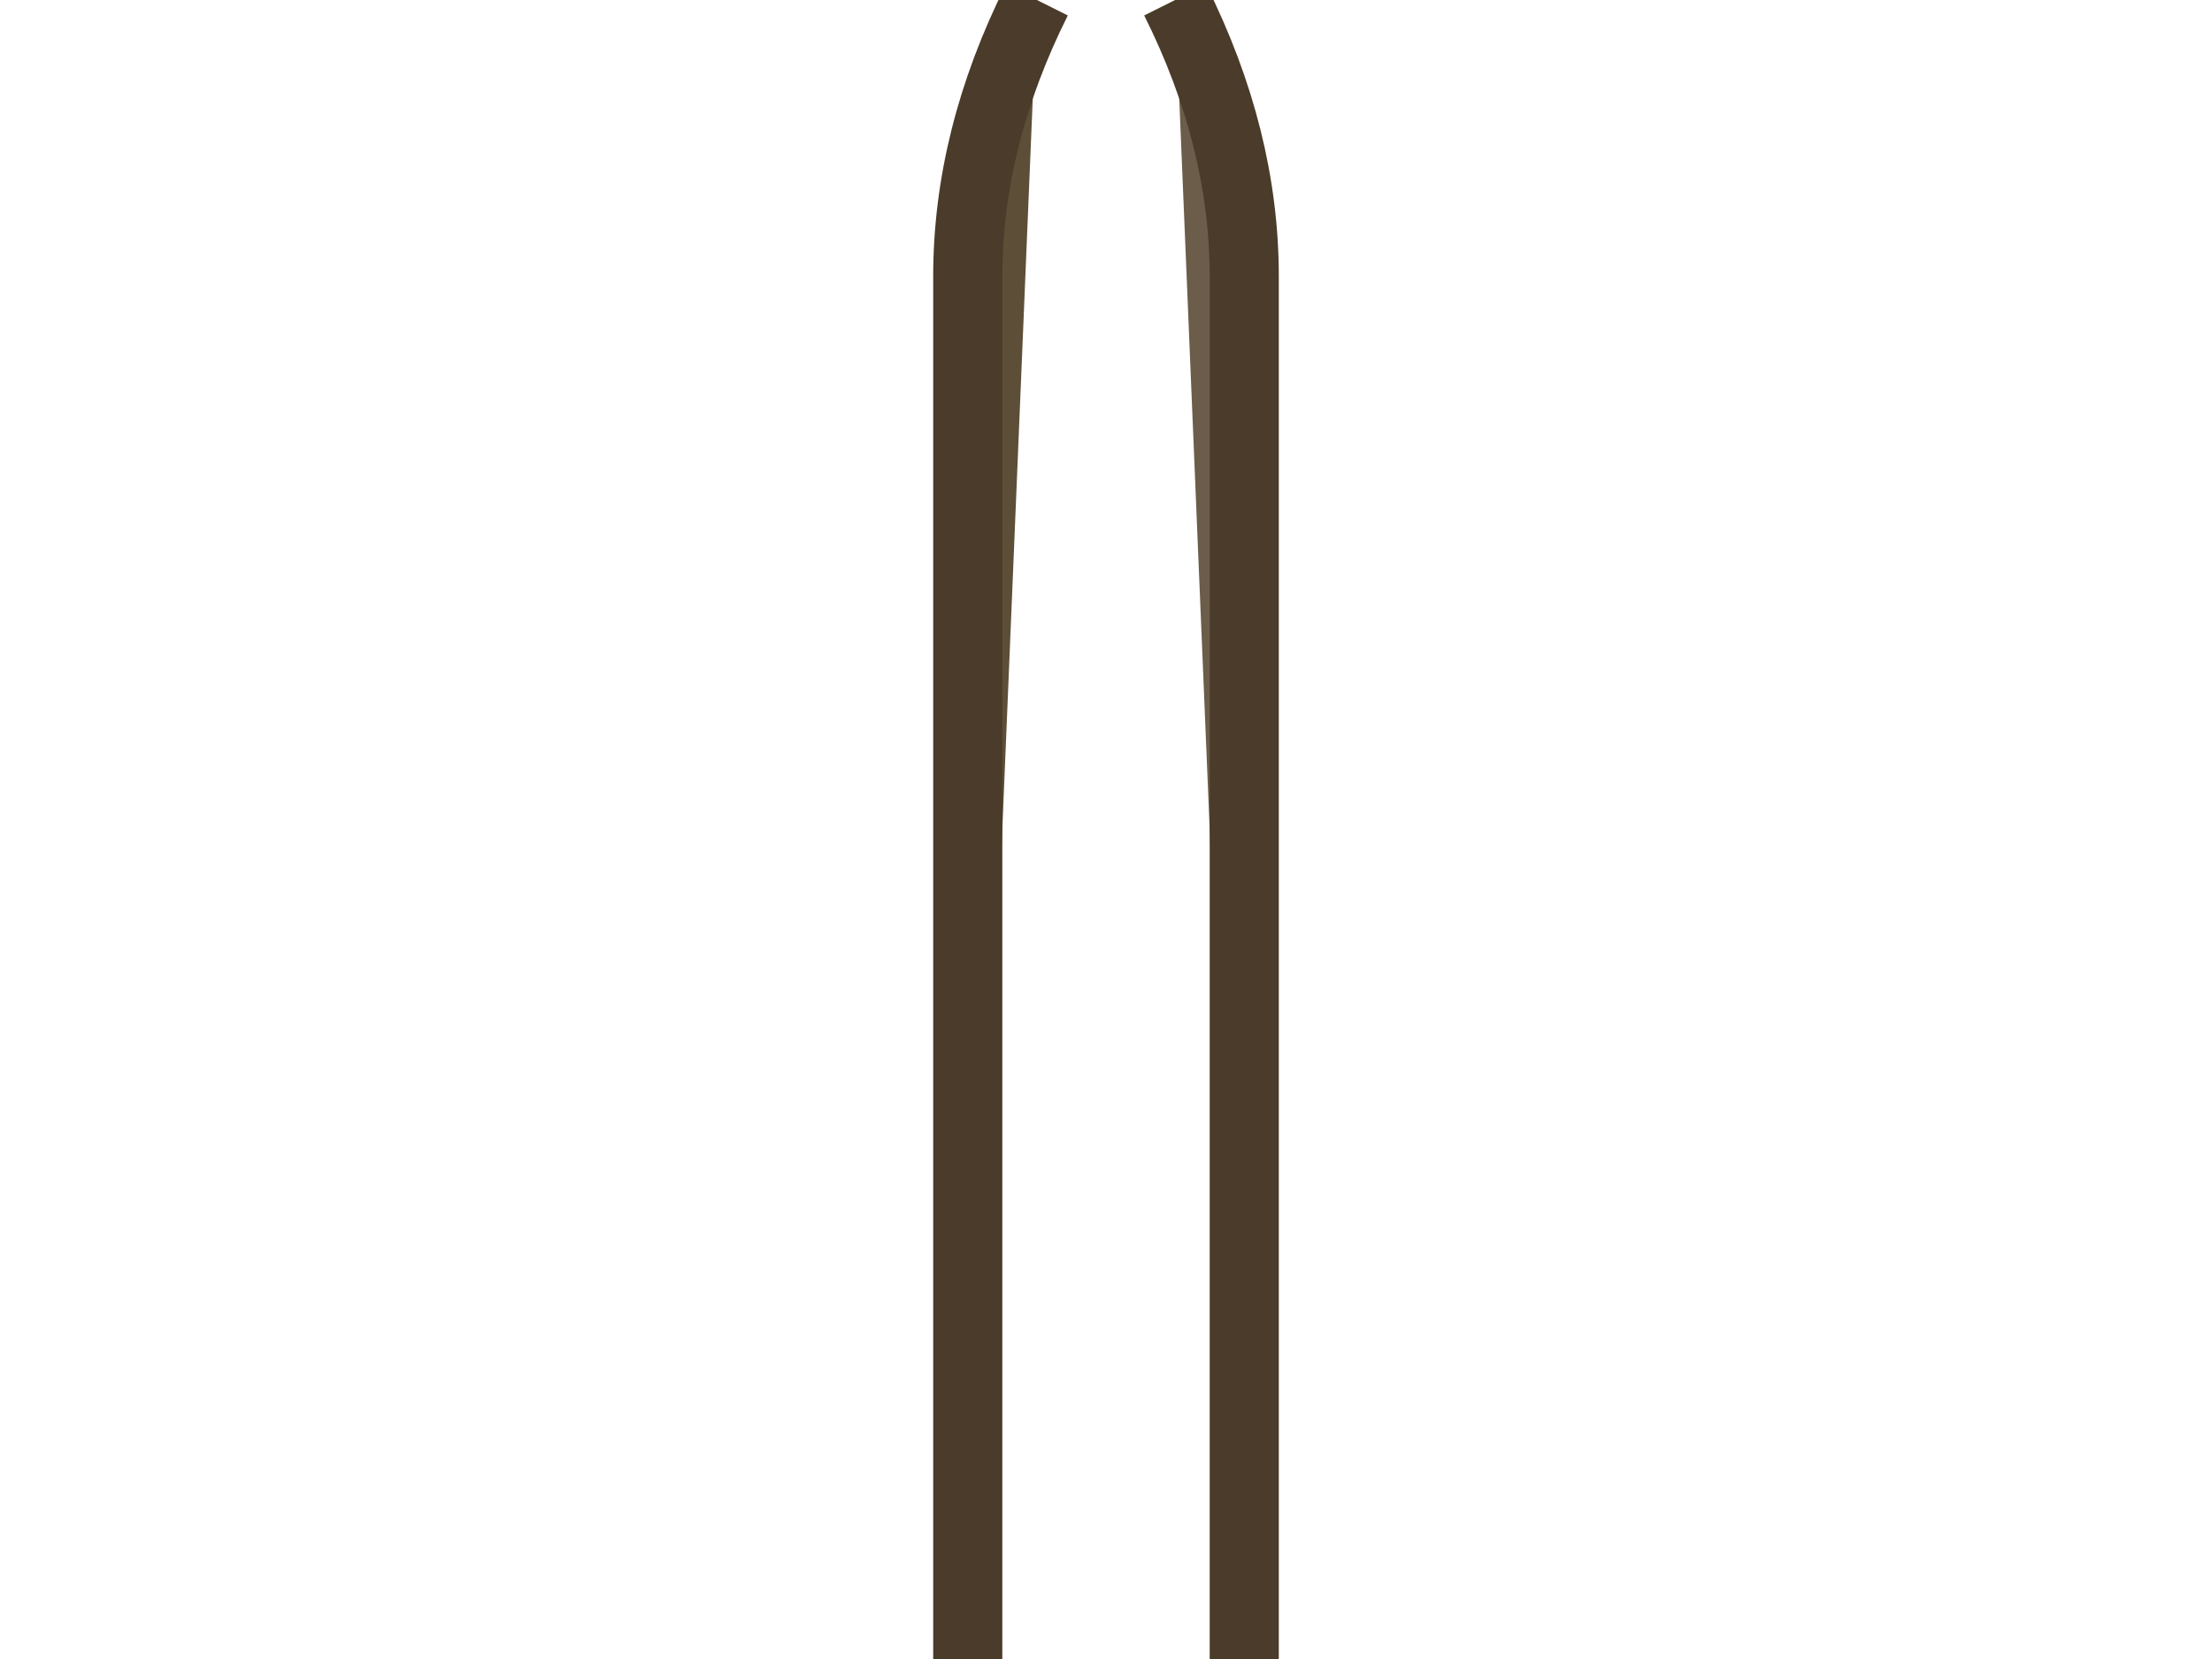
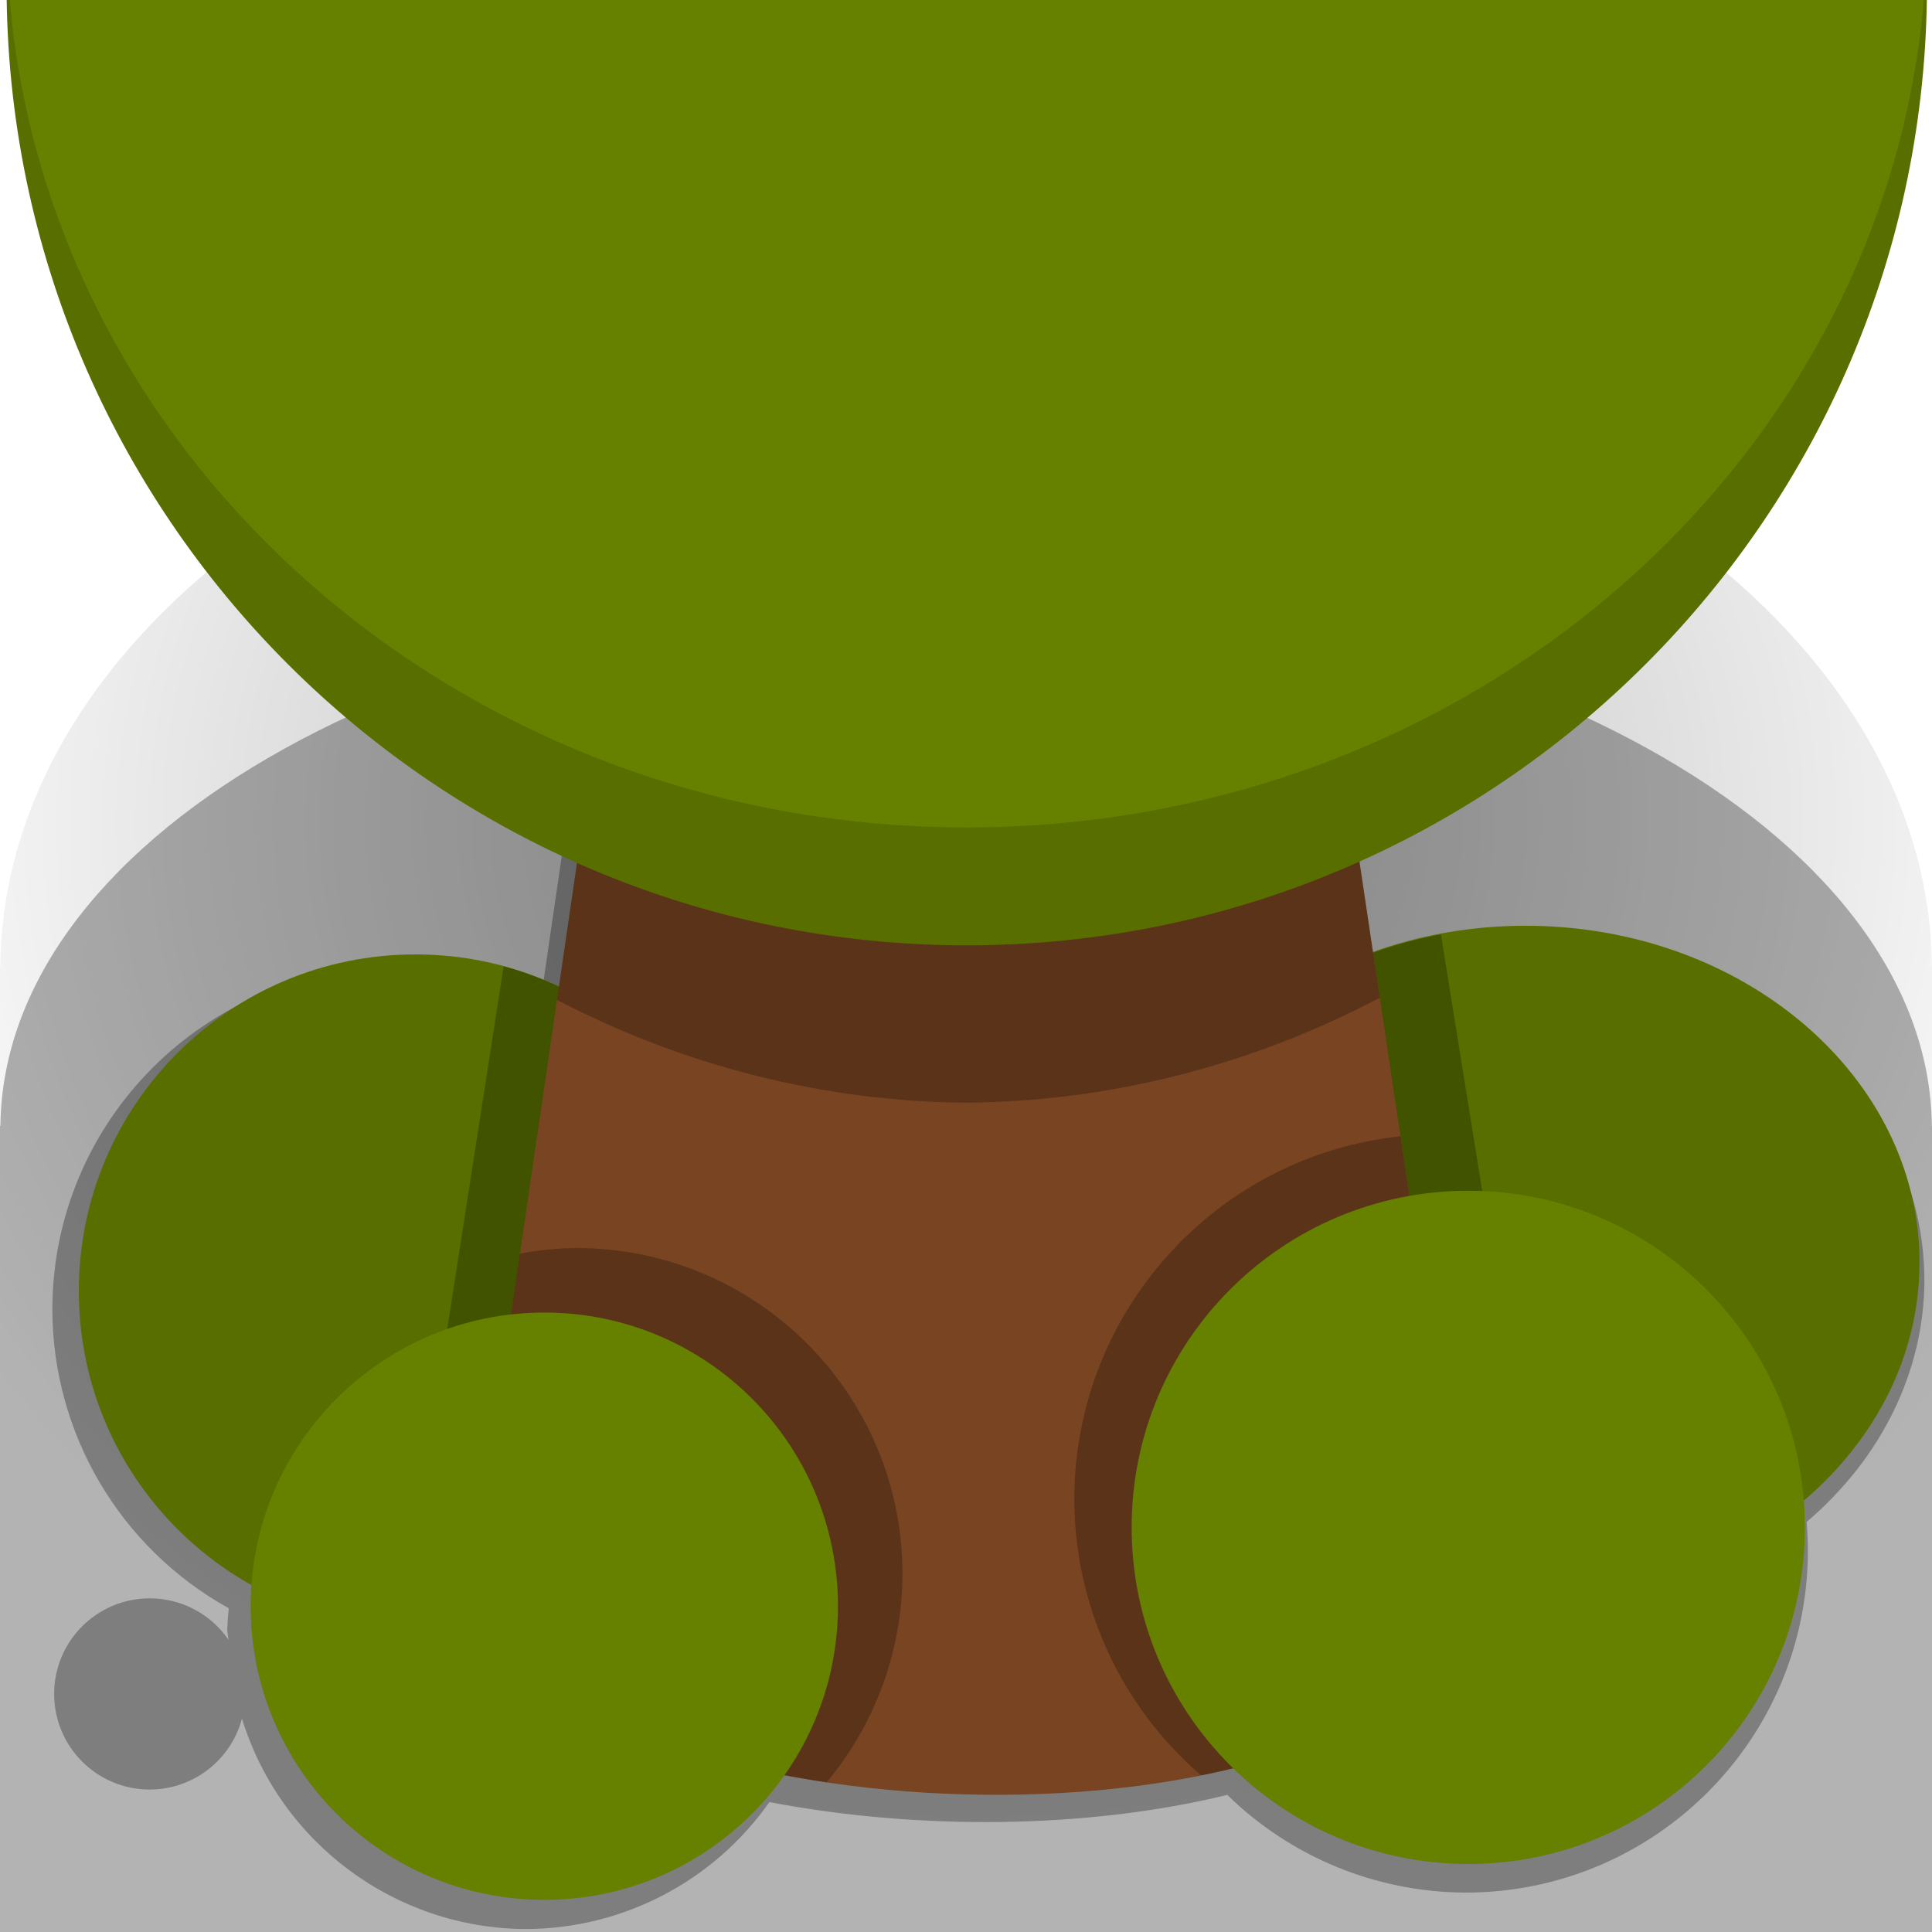
- <svg xmlns="http://www.w3.org/2000/svg" width="32" height="24" viewBox="0 24 32 24">
-   <path d="M 14 48 L 14 28 Q 14 26 15 24" fill="#5D4E37" stroke="#4A3B2A" stroke-width="1" />
-   <path d="M 18 48 L 18 28 Q 18 26 17 24" fill="#6B5D4A" stroke="#4A3B2A" stroke-width="1" />
+ <svg xmlns="http://www.w3.org/2000/svg" xmlns:xlink="http://www.w3.org/1999/xlink" width="30mm" height="30mm" viewBox="0 0 30 30" version="1.1" id="svg1">
+   <defs id="defs1">
+     <linearGradient id="linearGradient2086">
+       <stop style="stop-color:#000000;stop-opacity:1" offset="0" id="stop2087" />
+       <stop style="stop-color:#000000;stop-opacity:0;" offset="1" id="stop2088" />
+     </linearGradient>
+     <linearGradient id="linearGradient2085">
+       <stop style="stop-color:#000000;stop-opacity:1;" offset="0" id="stop2085" />
+       <stop style="stop-color:#000000;stop-opacity:0;" offset="1" id="stop2086" />
+     </linearGradient>
+     <filter style="color-interpolation-filters:sRGB" id="filter285" x="-0.473" y="-0.378" width="1.945" height="1.756">
+       <feGaussianBlur stdDeviation="2.517" id="feGaussianBlur285" />
+     </filter>
+     <radialGradient xlink:href="#linearGradient2085" id="radialGradient2086" cx="15" cy="23.711" fx="15" fy="23.711" r="15" gradientTransform="matrix(0.9977794,-0.00419127,0.00314829,0.7494861,-0.04134153,4.94459)" gradientUnits="userSpaceOnUse" />
+     <radialGradient xlink:href="#linearGradient2086" id="radialGradient2088" cx="15.155" cy="42.468" fx="15.155" fy="42.468" r="15" gradientTransform="matrix(1.216757,-0.01566165,0.01335767,1.037761,-3.852297,-1.104476)" gradientUnits="userSpaceOnUse" />
+   </defs>
+   <g id="layer1" transform="translate(0,-30)">
+     <rect style="opacity:0.3;fill:none;fill-opacity:0.4;fill-rule:nonzero;stroke:none;stroke-width:1.174;stroke-linecap:round;stroke-linejoin:round;stroke-dasharray:none;stroke-opacity:1" id="rect284" width="30" height="30" x="0" y="30" ry="0" />
+     <path id="path2084" style="opacity:0.3;fill:url(#radialGradient2088);fill-opacity:1;fill-rule:nonzero;stroke:none;stroke-width:0.141;stroke-linecap:round;stroke-linejoin:round;stroke-dasharray:none;stroke-opacity:1" d="M 15,35.06 A 15,10 0 0 0 0.006,45 H 0 v 0.06 14.94 h 30 v -14.94 -0.06 h -0.002 A 15,10 0 0 0 15,35.06 Z" />
+     <path id="path2085" style="opacity:0.3;fill:#000000;fill-opacity:1;fill-rule:nonzero;stroke:none;stroke-width:0.129;stroke-linecap:round;stroke-linejoin:round;stroke-dasharray:none;stroke-opacity:1" d="M 15,39.191 A 15,8.344 0 0 0 0.006,47.484 H 0 v 0.05 12.466 h 30 v -12.466 -0.05 h -0.002 A 15,8.344 0 0 0 15,39.191 Z" />
+     <path id="ellipse2057" style="opacity:1;fill:url(#radialGradient2086);fill-opacity:1;fill-rule:nonzero;stroke:none;stroke-width:1.156;stroke-linecap:round;stroke-linejoin:round;stroke-dasharray:none;stroke-opacity:1" d="M 15,11.381 A 15,11.272 0 0 0 0.033,22.276 H 0 v 0.377 6.289 H 2.59 A 15,11.272 0 0 0 15,33.925 15,11.272 0 0 0 27.41,28.942 h 2.59 V 22.653 22.276 h -0.011 A 15,11.272 0 0 0 15,11.381 Z" />
+     <path id="ellipse2047" style="opacity:0.3;fill:#000000;fill-opacity:1;fill-rule:nonzero;stroke:none;stroke-width:1.164;stroke-linecap:round;stroke-linejoin:round;stroke-dasharray:none;stroke-opacity:1" d="M 19.443,32.873 10.231,32.977 8.396,45.531 A 5.316,5.316 0 0 0 6.13,45.023 5.316,5.316 0 0 0 0.813,50.339 5.316,5.316 0 0 0 3.552,54.973 4.637,4.637 0 0 0 3.528,55.317 4.637,4.637 0 0 0 3.548,55.462 1.484,1.484 0 0 0 2.325,54.819 1.484,1.484 0 0 0 0.841,56.304 1.484,1.484 0 0 0 2.325,57.788 1.484,1.484 0 0 0 3.757,56.687 4.637,4.637 0 0 0 8.165,59.954 4.637,4.637 0 0 0 11.947,57.983 c 2.331,0.444 4.954,0.415 7.11,-0.112 a 5.316,5.316 0 0 0 3.7,1.517 5.316,5.316 0 0 0 5.316,-5.316 5.316,5.316 0 0 0 -0.02,-0.439 6.221,5.316 0 0 0 1.829,-3.746 6.221,5.316 0 0 0 -6.221,-5.316 6.221,5.316 0 0 0 -2.409,0.424 z" />
+     <ellipse style="fill:#586f00;fill-opacity:1;fill-rule:nonzero;stroke:none;stroke-width:1.145;stroke-linecap:round;stroke-linejoin:round;stroke-dasharray:none;stroke-opacity:1" id="circle305" cx="23.689" cy="49.602" rx="6.117" ry="5.227" />
+     <circle style="fill:#586f00;fill-opacity:1;fill-rule:nonzero;stroke:none;stroke-width:1.058;stroke-linecap:round;stroke-linejoin:round;stroke-dasharray:none;stroke-opacity:1" id="circle304" cx="6.451" cy="50.047" r="5.227" />
+     <path id="path307" style="opacity:0.25;fill:#000000;stroke-width:1.238;stroke-linecap:round;stroke-linejoin:round" d="M 7.82,45.004 6.226,55.259 a 5.227,5.227 0 0 0 0.225,0.016 5.227,5.227 0 0 0 5.227,-5.228 5.227,5.227 0 0 0 -3.858,-5.043 z" />
+     <path id="path308" style="opacity:0.25;fill:#000000;stroke-width:1.246;stroke-linecap:round;stroke-linejoin:round" d="m 22.375,44.51 a 6.117,5.227 0 0 0 -4.803,5.092 6.117,5.227 0 0 0 6.117,5.227 6.117,5.227 0 0 0 0.344,-0.021 z" />
+     <path id="rect285" style="fill:#784421;stroke-width:1.2;stroke-linecap:round;stroke-linejoin:round" d="M 10.483,32.975 19.541,32.874 22.9,55.366 C 20.341,58.819 10.317,58.621 7.226,55.264 Z" />
+     <path id="circle286" style="opacity:0.25;fill:#000000;fill-opacity:1;fill-rule:nonzero;stroke:none;stroke-width:1.378;stroke-linecap:round;stroke-linejoin:round;stroke-dasharray:none;stroke-opacity:1" d="m 19.541,32.873 -9.058,0.102 -1.834,12.551 a 14.91,16.132 0 0 0 6.363,1.596 14.91,16.132 0 0 0 6.413,-1.63 z" />
+     <circle style="fill:#586f00;fill-opacity:1;fill-rule:nonzero;stroke:none;stroke-width:1.325;stroke-linecap:round;stroke-linejoin:round;stroke-dasharray:none;stroke-opacity:1" id="path285" cx="15.012" cy="29.769" r="14.91" />
+     <ellipse style="fill:#668000;fill-opacity:1;fill-rule:nonzero;stroke:none;stroke-width:1.284;stroke-linecap:round;stroke-linejoin:round;stroke-dasharray:none;stroke-opacity:1" id="circle285" cx="15.012" cy="28.854" rx="14.91" ry="13.994" />
+     <ellipse style="mix-blend-mode:normal;fill:#81a200;fill-opacity:1;fill-rule:nonzero;stroke:none;stroke-width:0.733;stroke-linecap:round;stroke-linejoin:round;stroke-dasharray:none;stroke-opacity:1;filter:url(#filter285)" id="ellipse285" cx="10.853" cy="25.291" rx="8.512" ry="7.989" transform="matrix(0.5606961,0,0,0.5606961,4.690792,8.922403)" />
+     <path id="circle308" style="opacity:0.25;fill:#000000;fill-opacity:1;fill-rule:nonzero;stroke:none;stroke-width:1.148;stroke-linecap:round;stroke-linejoin:round;stroke-dasharray:none;stroke-opacity:1" d="m 21.746,47.644 a 5.672,5.672 0 0 0 -5.064,5.629 5.672,5.672 0 0 0 1.969,4.295 c 1.862,-0.375 3.434,-1.103 4.248,-2.201 z" />
+     <circle style="fill:#668000;fill-opacity:1;fill-rule:nonzero;stroke:none;stroke-width:1.058;stroke-linecap:round;stroke-linejoin:round;stroke-dasharray:none;stroke-opacity:1" id="path304" cx="22.799" cy="53.717" r="5.227" />
+     <path id="circle307" style="opacity:0.25;fill:#000000;fill-opacity:1;fill-rule:nonzero;stroke:none;stroke-width:1.025;stroke-linecap:round;stroke-linejoin:round;stroke-dasharray:none;stroke-opacity:1" d="m 8.953,49.38 a 5.06,5.06 0 0 0 -0.88,0.086 l -0.847,5.798 c 1.153,1.253 3.273,2.065 5.609,2.412 a 5.06,5.06 0 0 0 1.178,-3.236 5.06,5.06 0 0 0 -5.06,-5.06 z" />
+     <circle style="fill:#668000;fill-opacity:1;fill-rule:nonzero;stroke:none;stroke-width:0.923;stroke-linecap:round;stroke-linejoin:round;stroke-dasharray:none;stroke-opacity:1" id="circle306" cx="8.452" cy="54.941" r="4.56" />
+   </g>
</svg>
